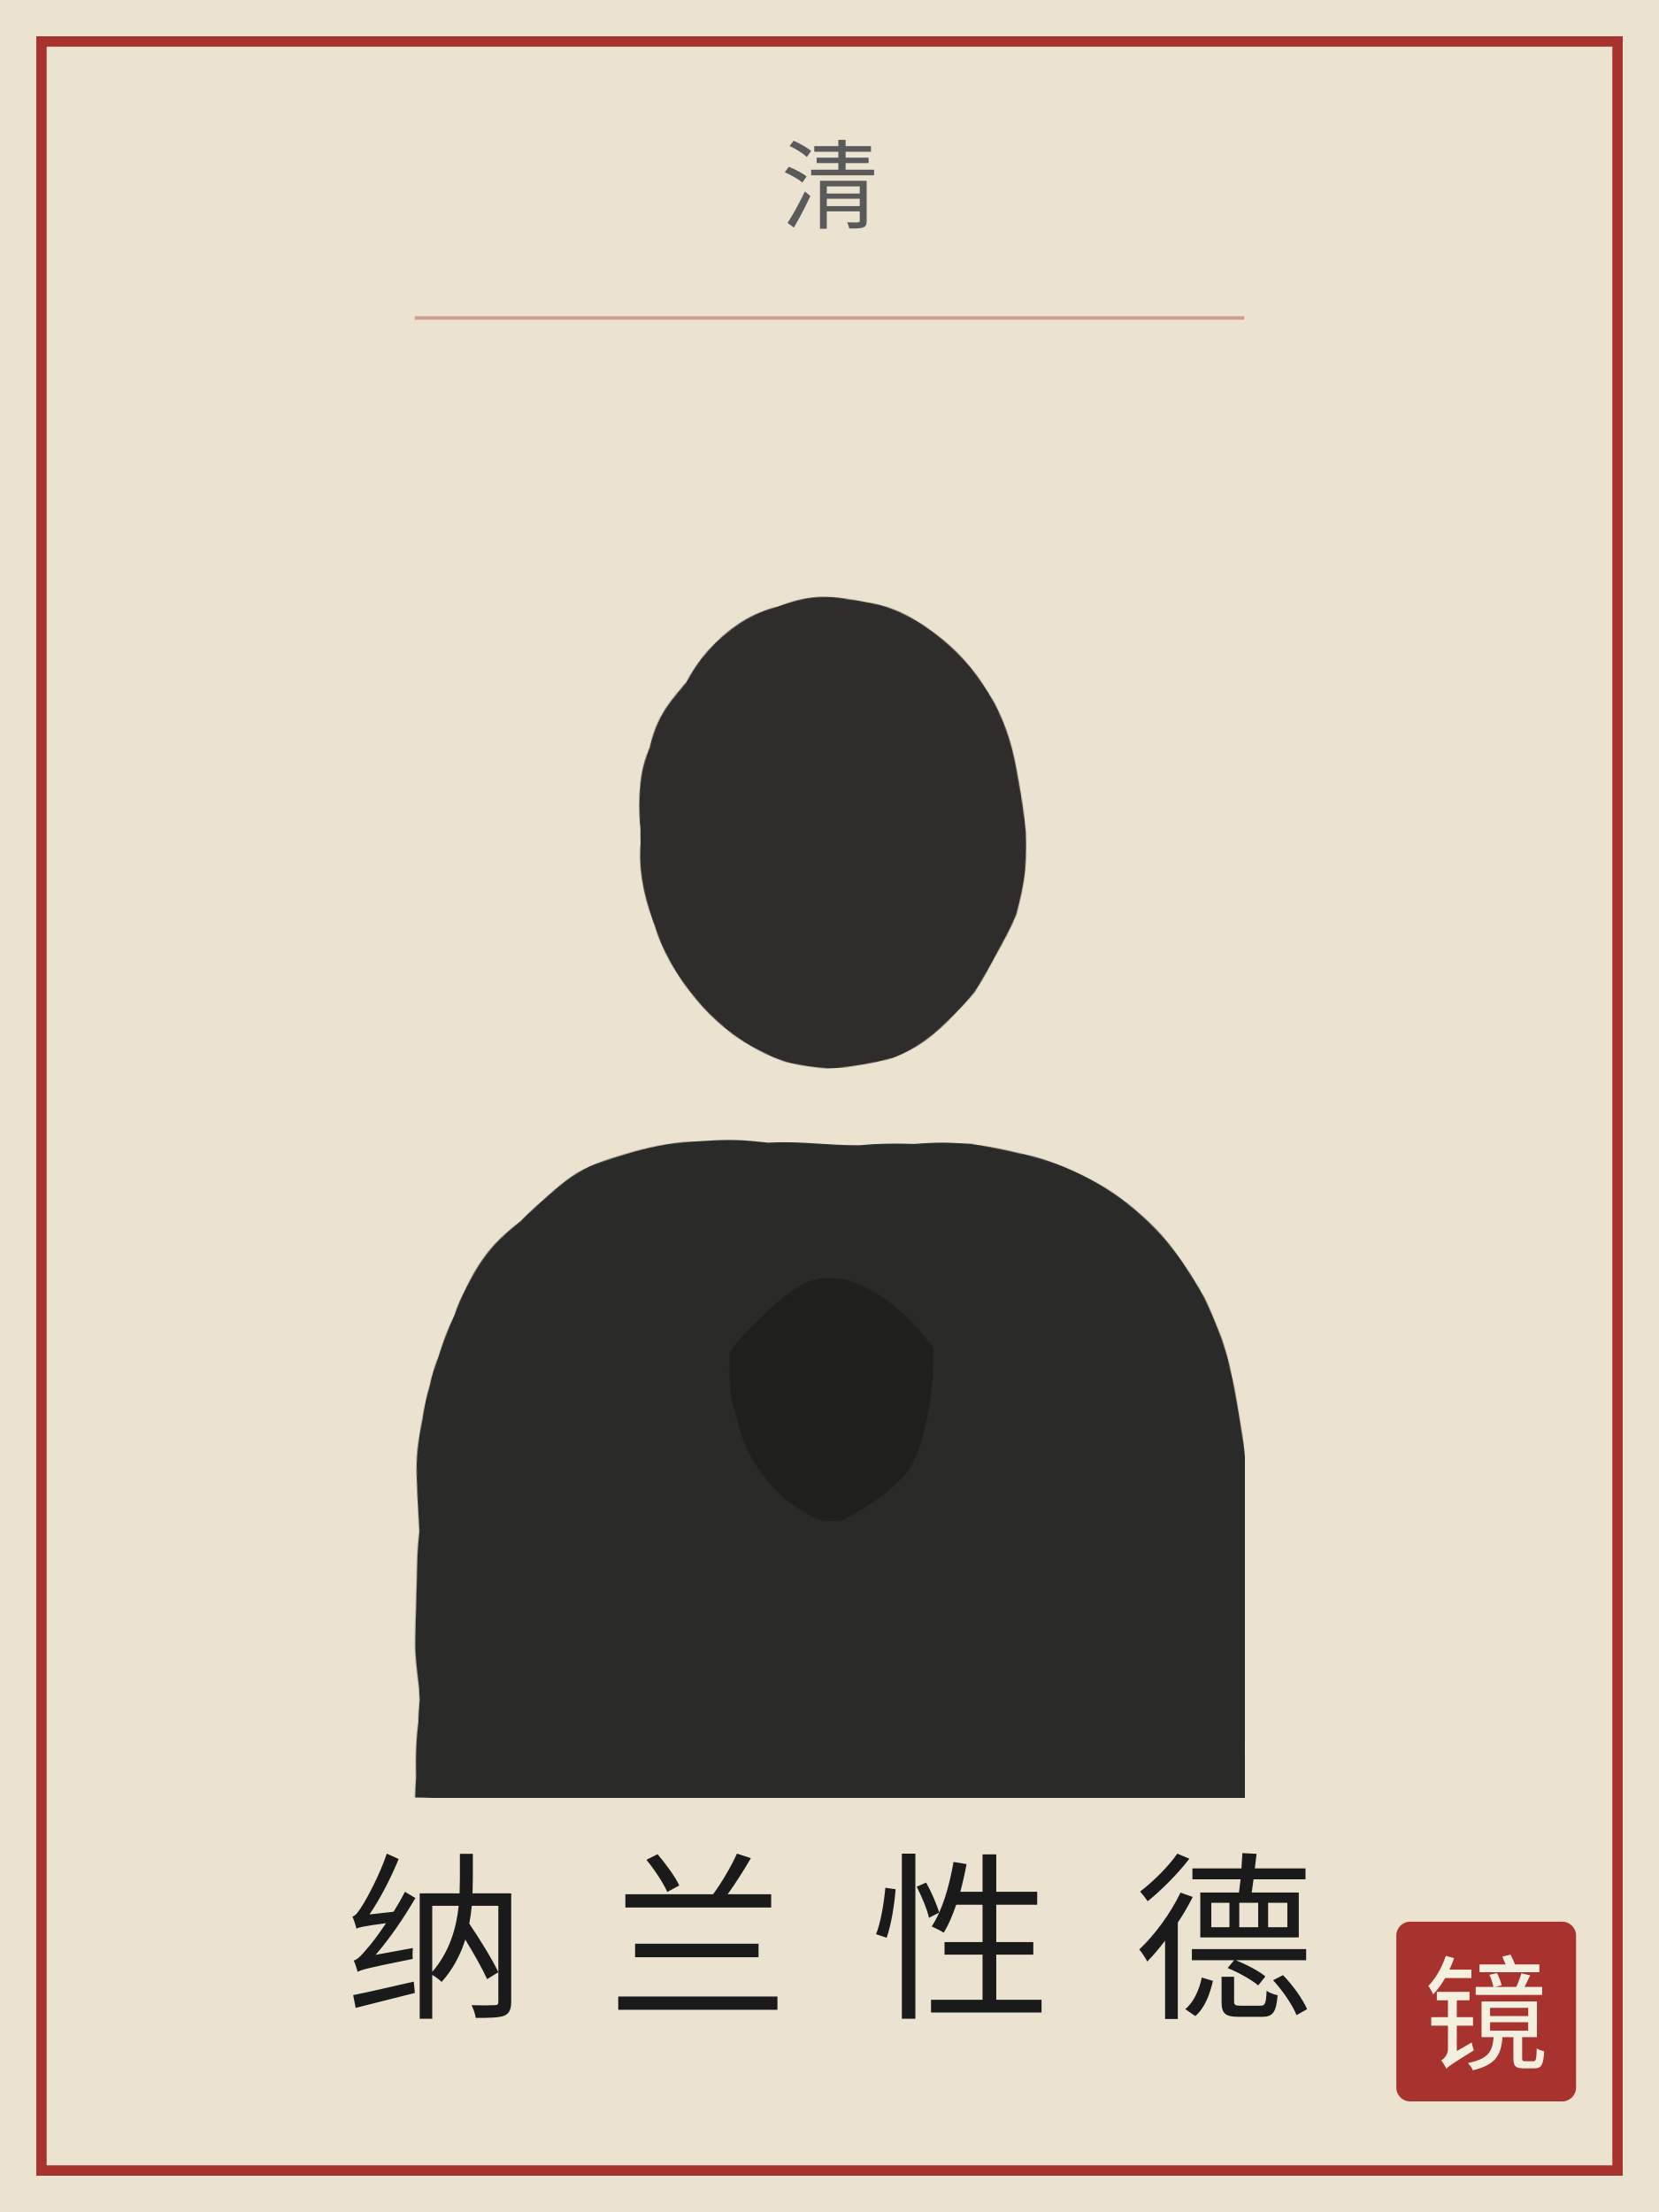
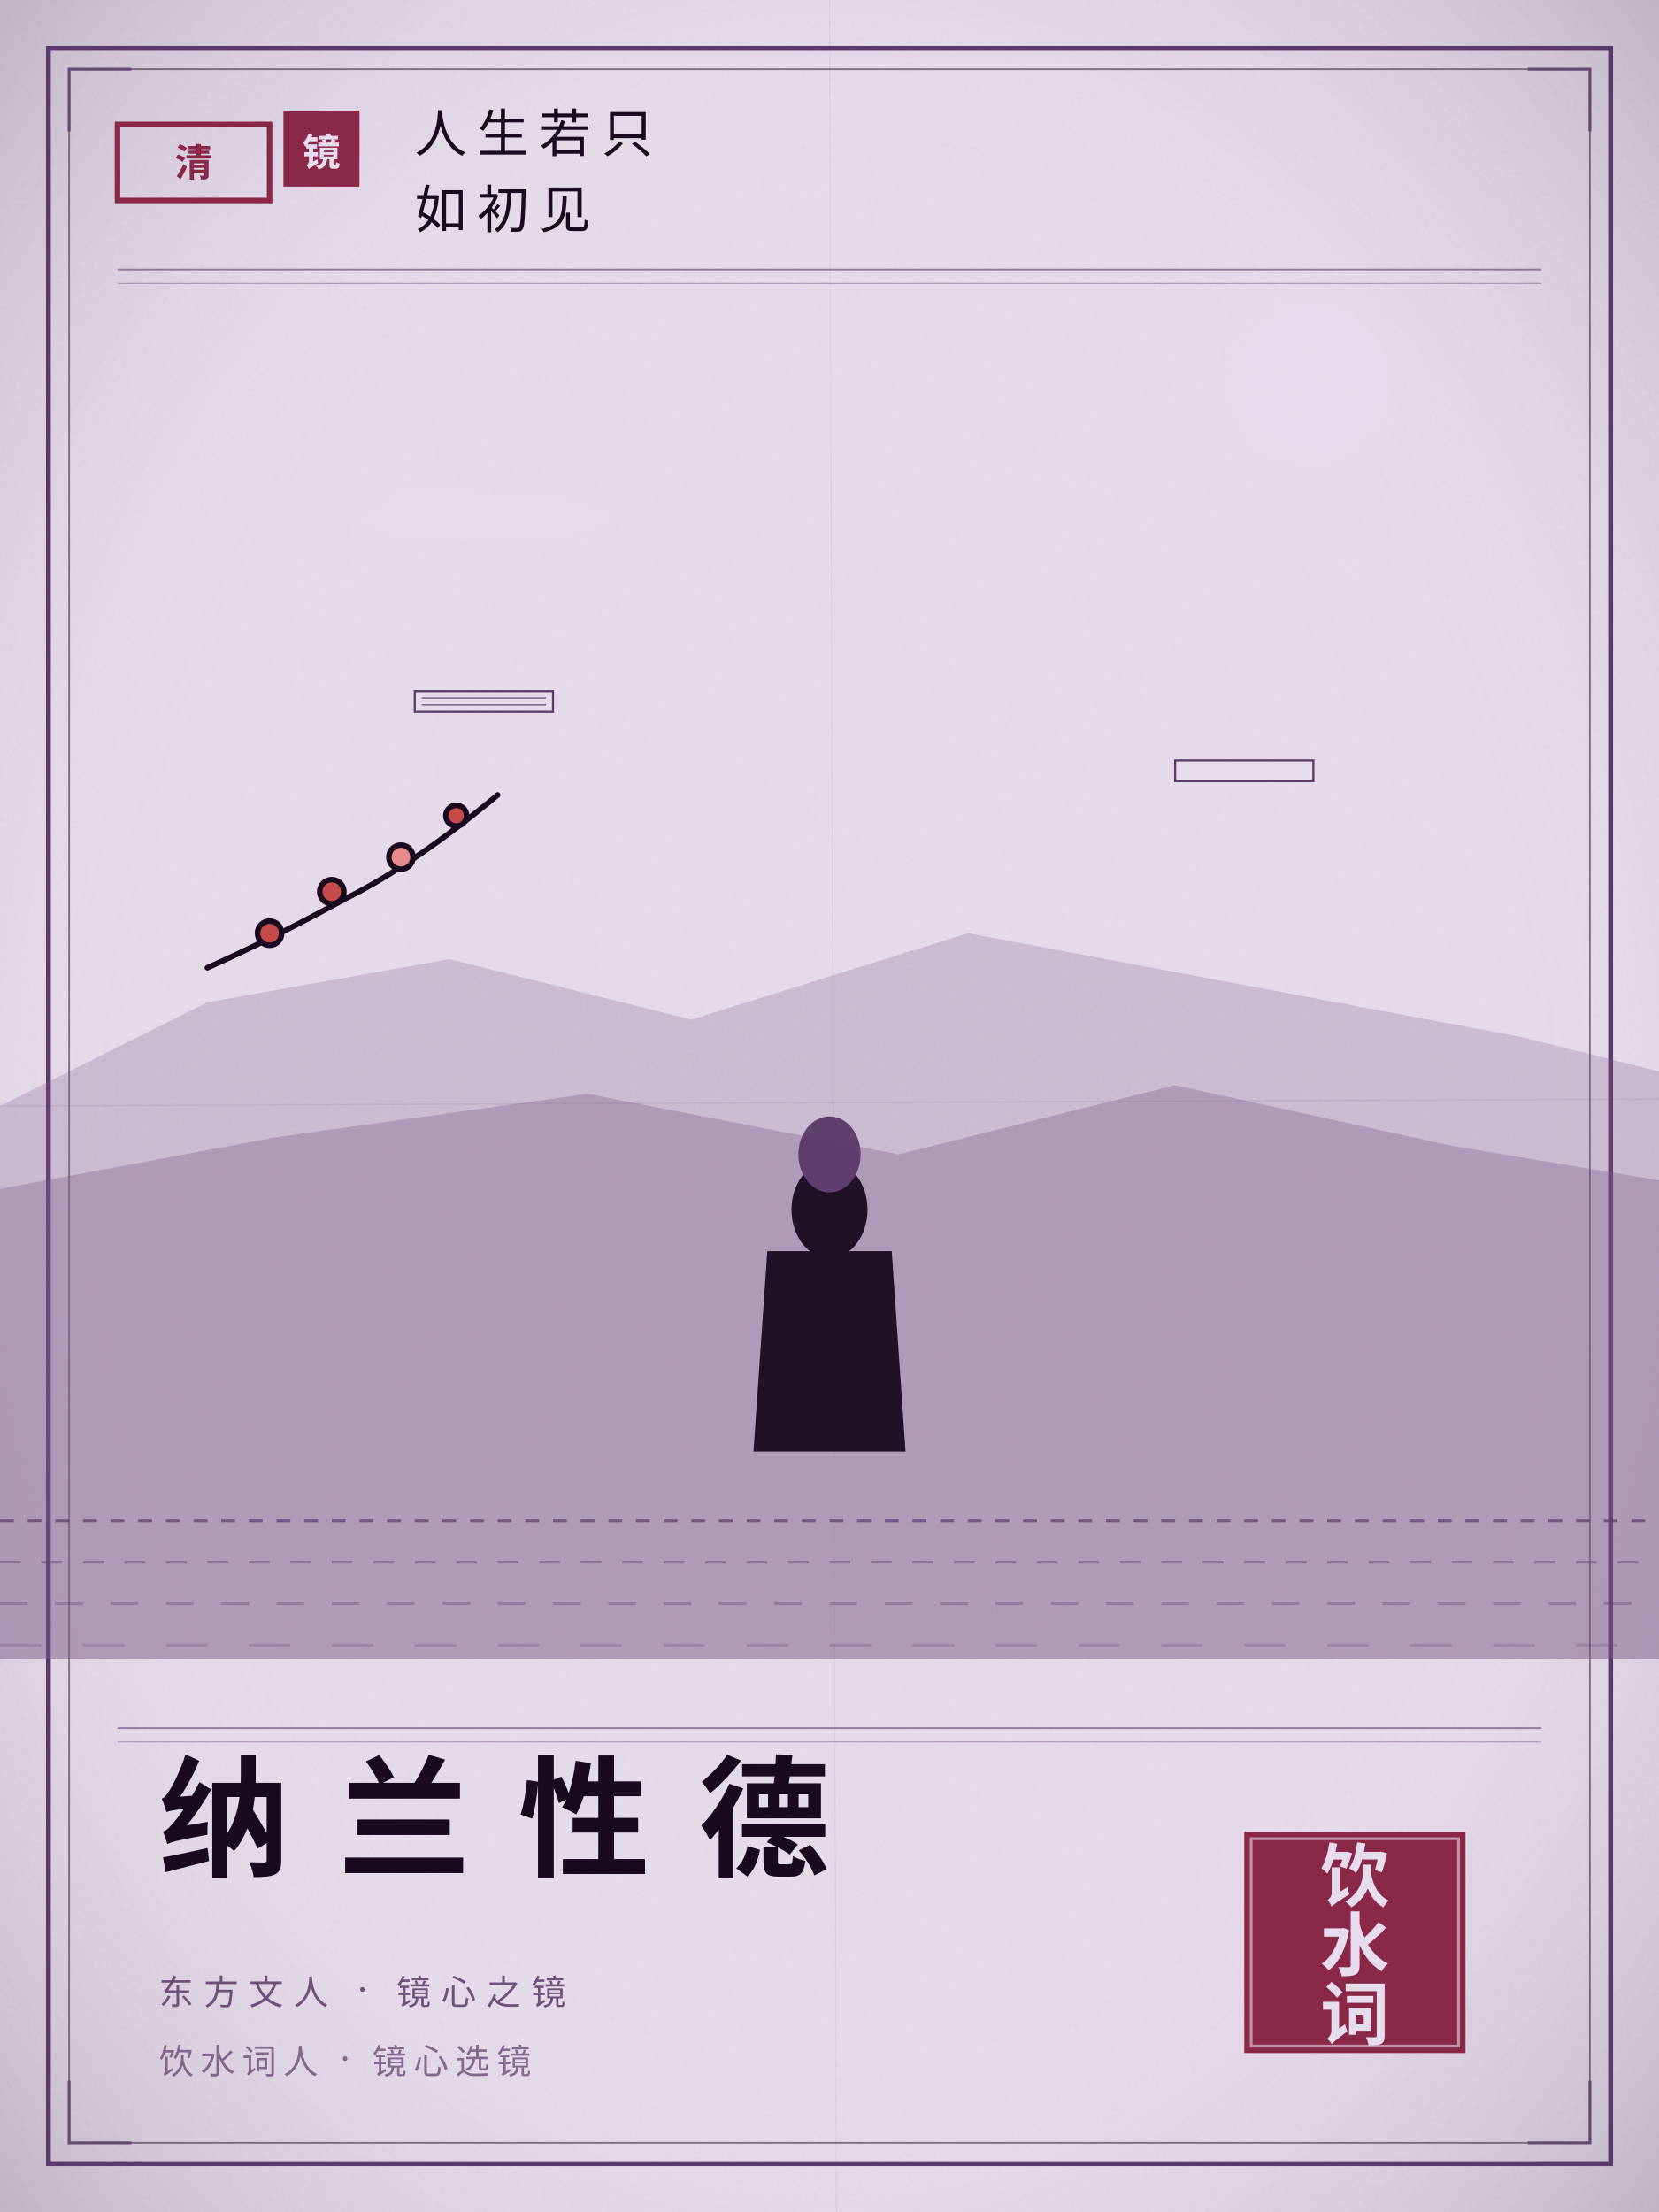
- <svg xmlns="http://www.w3.org/2000/svg" viewBox="0 0 240 320" width="240" height="320" role="img" aria-label="纳兰性德（清）">
+ <svg xmlns="http://www.w3.org/2000/svg" viewBox="0 0 480 640" width="480" height="640" preserveAspectRatio="xMidYMid meet">
  <defs>
-     <filter id="rough" x="0" y="0" width="100%" height="100%">
-       <feTurbulence baseFrequency="0.04" numOctaves="2" seed="4" />
-       <feDisplacementMap in="SourceGraphic" scale="1.5" />
+     <filter id="ink-124" x="-10%" y="-10%" width="120%" height="120%">
+       <feTurbulence type="fractalNoise" baseFrequency="0.022" numOctaves="2" seed="124" result="noise" />
+       <feDisplacementMap in="SourceGraphic" in2="noise" scale="2.4" />
+     </filter>
+     <filter id="ink-strong-124" x="-10%" y="-10%" width="120%" height="120%">
+       <feTurbulence type="fractalNoise" baseFrequency="0.045" numOctaves="3" seed="131" result="noise" />
+       <feDisplacementMap in="SourceGraphic" in2="noise" scale="3.6" />
+     </filter>
+     <filter id="wash-124" x="-20%" y="-20%" width="140%" height="140%">
+       <feTurbulence type="fractalNoise" baseFrequency="0.018" numOctaves="2" seed="127" result="t" />
+       <feDisplacementMap in="SourceGraphic" in2="t" scale="6" />
+       <feGaussianBlur stdDeviation="0.6" />
+     </filter>
+     <filter id="haze-124">
+       <feGaussianBlur stdDeviation="2.4" />
+     </filter>
+     <filter id="paper-124" x="0%" y="0%" width="100%" height="100%">
+       <feTurbulence type="fractalNoise" baseFrequency="0.85" numOctaves="2" seed="135" result="grain" />
+       <feColorMatrix in="grain" type="matrix" values="0 0 0 0 0.45                 0 0 0 0 0.35                 0 0 0 0 0.20                 0 0 0 0.10 0" />
    </filter>
  </defs>
-   <style>
-     .ink { color: #1a1a1a; }
-     .cinnabar { color: #a8322e; }
-     .rice { color: #f5efe0; }
-     .faint { color: #5a5a5a; }
-     .face-bg { fill: #ebe3cf; }
-     .frame { fill: none; stroke: #a8322e; stroke-width: 1.5; }
-     text {
-       font-family: '霞鹜文楷','LXGW WenKai','STKaiti','KaiTi',serif;
-     }
-   </style>
-   <rect width="240" height="320" fill="#ebe3cf" />
-   <rect x="6" y="6" width="228" height="308" class="frame" />
-   <text x="120" y="32" text-anchor="middle" font-size="14" letter-spacing="6" class="ink" fill="#5a5a5a">清</text>
-   <line x1="60" y1="46" x2="180" y2="46" stroke="#a8322e" stroke-width="0.5" opacity="0.4" />
-   <g class="ink" filter="url(#rough)">
-     <ellipse cx="120" cy="120" rx="28" ry="34" fill="#1a1a1a" opacity="0.9" />
-     <path d="M60 220 Q60 170 100 165 L140 165 Q180 170 180 220 L180 260 L60 260 Z" fill="#1a1a1a" opacity="0.92" />
+   <rect x="0" y="0" width="480" height="640" fill="#e6dcec" />
+   <rect x="0" y="0" width="480" height="640" fill="#e6dcec" filter="url(#paper-124)" opacity="0.55" />
+   <radialGradient id="vignette-124" cx="50%" cy="50%" r="70%">
+     <stop offset="60%" stop-color="#e6dcec" stop-opacity="0" />
+     <stop offset="100%" stop-color="#1a0a20" stop-opacity="0.18" />
+   </radialGradient>
+   <rect x="0" y="0" width="480" height="640" fill="url(#vignette-124)" />
+   <path d="M 0 320 L 480 318" stroke="#1a0a20" stroke-width="0.4" opacity="0.08" />
+   <path d="M 240 0 L 242 640" stroke="#1a0a20" stroke-width="0.3" opacity="0.06" />
+   <rect x="14" y="14" width="452" height="612" fill="none" stroke="#5a3a68" stroke-width="1.4" />
+   <rect x="20" y="20" width="440" height="600" fill="none" stroke="#1a0a20" stroke-width="0.5" opacity="0.5" />
+   <g stroke="#5a3a68" stroke-width="0.9" fill="none" opacity="0.7">
+     <path d="M 20 38 L 20 20 L 38 20" />
+     <path d="M 442 20 L 460 20 L 460 38" />
+     <path d="M 460 602 L 460 620 L 442 620" />
+     <path d="M 38 620 L 20 620 L 20 602" />
  </g>
-   <g class="ink" filter="url(#rough)">
-     <path d="M105 195 Q120 175 135 195 Q135 215 120 220 Q105 215 105 195" fill="currentColor" opacity="0.7" />
+   <g>
+     <g transform="translate(34 36)">
+       <rect x="0" y="0" width="44" height="22" fill="none" stroke="#8a2848" stroke-width="1.6" />
+       <text x="22" y="15" text-anchor="middle" font-family="STKaiti, KaiTi, serif" font-size="11" fill="#8a2848" letter-spacing="2" font-weight="600">清</text>
+     </g>
+     <g transform="translate(82 32)">
+       <rect x="0" y="0" width="22" height="22" fill="#8a2848" />
+       <text x="11" y="16" text-anchor="middle" font-family="serif" font-size="11" fill="#e6dcec" font-weight="700">镜</text>
+     </g>
+     <g transform="translate(120 44)">
+       <text font-family="STKaiti, KaiTi, serif" font-size="15" fill="#1a0a20" letter-spacing="3" font-weight="500">
+         <tspan x="0" dy="0">人生若只</tspan>
+         <tspan x="0" dy="22">如初见</tspan>
+       </text>
+     </g>
+     <line x1="34" y1="78" x2="446" y2="78" stroke="#5a3a68" stroke-width="0.5" opacity="0.6" />
+     <line x1="34" y1="82" x2="446" y2="82" stroke="#5a3a68" stroke-width="0.3" opacity="0.4" />
  </g>
-   <text x="120" y="290" text-anchor="middle" font-size="26" letter-spacing="12" class="ink" fill="#1a1a1a">纳兰性德</text>
-   <g transform="translate(202,278)">
-     <rect x="0" y="0" width="26" height="26" fill="#a8322e" rx="2" />
-     <text x="13" y="20" text-anchor="middle" font-size="18" fill="#f5efe0">镜</text>
+   <g>
+     <g filter="url(#haze-50)" opacity="0.7">
+       <path d="M 0 320 L 60 290 L 130 277.5 L 200 295 L 280 270 L 360 285 L 440 300 L 480 310 L 480 480 L 0 480 Z" fill="#7a5a88" opacity="0.35" />
+       <path d="M 0 344 L 80 329 L 170 316.5 L 260 334 L 340 314 L 420 331.5 L 480 341.5 L 480 480 L 0 480 Z" fill="#7a5a88" opacity="0.55" />
+     </g>
+     <g stroke="#5a3a68" stroke-width="0.8" fill="none" opacity="0.7">
+       <path d="M 0 440 L 480 440" stroke-dasharray="4 4" />
+       <path d="M 0 452 L 480 452" stroke-dasharray="6 6" opacity="0.6" />
+       <path d="M 0 464 L 480 464" stroke-dasharray="8 8" opacity="0.45" />
+       <path d="M 0 476 L 480 476" stroke-dasharray="12 12" opacity="0.3" />
+     </g>
+     <g>
+       <circle cx="380" cy="110" r="26" fill="#e6dcec" opacity="0.18" />
+       <circle cx="380" cy="110" r="22" fill="#e6dcec" opacity="0.9" />
+     </g>
+     <g fill="#e6dcec" opacity="0.85">
+       <ellipse cx="140" cy="150" rx="35" ry="6" />
+       <ellipse cx="126" cy="146" rx="12.6" ry="5" />
+       <ellipse cx="152.6" cy="147" rx="14" ry="4" />
+     </g>
+     <g stroke="#1a0a20" stroke-width="1.6" fill="none" stroke-linecap="round">
+       <path d="M 60 280 q 18 -8 40 -20 q 20 -10 44 -30" />
+       <circle cx="78" cy="270" r="3.5" fill="#c64a4a" />
+       <circle cx="96" cy="258" r="3.5" fill="#c64a4a" />
+       <circle cx="116" cy="248" r="3.5" fill="#e88a8a" />
+       <circle cx="132" cy="236" r="3" fill="#c64a4a" />
+     </g>
+     <g transform="translate(240 350)" fill="#1a0a20" opacity="0.95">
+       <ellipse cx="0" cy="0" rx="11" ry="14" />
+       <path d="M -18 12 L -22 70 L 22 70 L 18 12 Z" />
+       <ellipse cx="0" cy="-16" rx="9" ry="11" fill="#5a3a68" />
+     </g>
+     <g transform="translate(120 200)">
+       <rect x="0" y="0" width="40" height="6" fill="#e6dcec" stroke="#5a3a68" stroke-width="0.6" />
+       <line x1="2" y1="2" x2="38" y2="2" stroke="#5a3a68" stroke-width="0.3" />
+       <line x1="2" y1="4" x2="38" y2="4" stroke="#5a3a68" stroke-width="0.3" />
+     </g>
+     <g transform="translate(340 220)">
+       <rect x="0" y="0" width="40" height="6" fill="#e6dcec" stroke="#5a3a68" stroke-width="0.6" />
+     </g>
+   </g>
+   <g>
+     <line x1="34" y1="500" x2="446" y2="500" stroke="#5a3a68" stroke-width="0.5" opacity="0.6" />
+     <line x1="34" y1="504" x2="446" y2="504" stroke="#5a3a68" stroke-width="0.3" opacity="0.4" />
+     <g transform="translate(46 540)">
+       <text font-family="STKaiti, KaiTi, serif" font-size="38" fill="#1a0a20" letter-spacing="14" font-weight="700">纳兰性德</text>
+       <text x="0" y="40" font-family="STKaiti, KaiTi, serif" font-size="10" fill="#5a3a68" letter-spacing="3" opacity="0.85">东方文人 · 镜心之镜</text>
+     </g>
+     <g transform="translate(360 530)">
+       <rect x="0" y="0" width="64" height="64" fill="#8a2848" filter="url(#ink-53)" />
+       <rect x="2" y="2" width="60" height="60" fill="none" stroke="#e6dcec" stroke-width="0.8" opacity="0.6" />
+       <text x="32" y="20" text-anchor="middle" font-family="serif" font-size="20" fill="#e6dcec" font-weight="900">饮</text>
+       <text x="32" y="40" text-anchor="middle" font-family="serif" font-size="20" fill="#e6dcec" font-weight="900">水</text>
+       <text x="32" y="60" text-anchor="middle" font-family="serif" font-size="20" fill="#e6dcec" font-weight="900">词</text>
+     </g>
+   </g>
+   <g transform="translate(46 600)">
+     <text font-family="STKaiti, KaiTi, serif" font-size="10" fill="#5a3a68" letter-spacing="2" opacity="0.7">饮水词人 · 镜心选镜</text>
  </g>
</svg>
